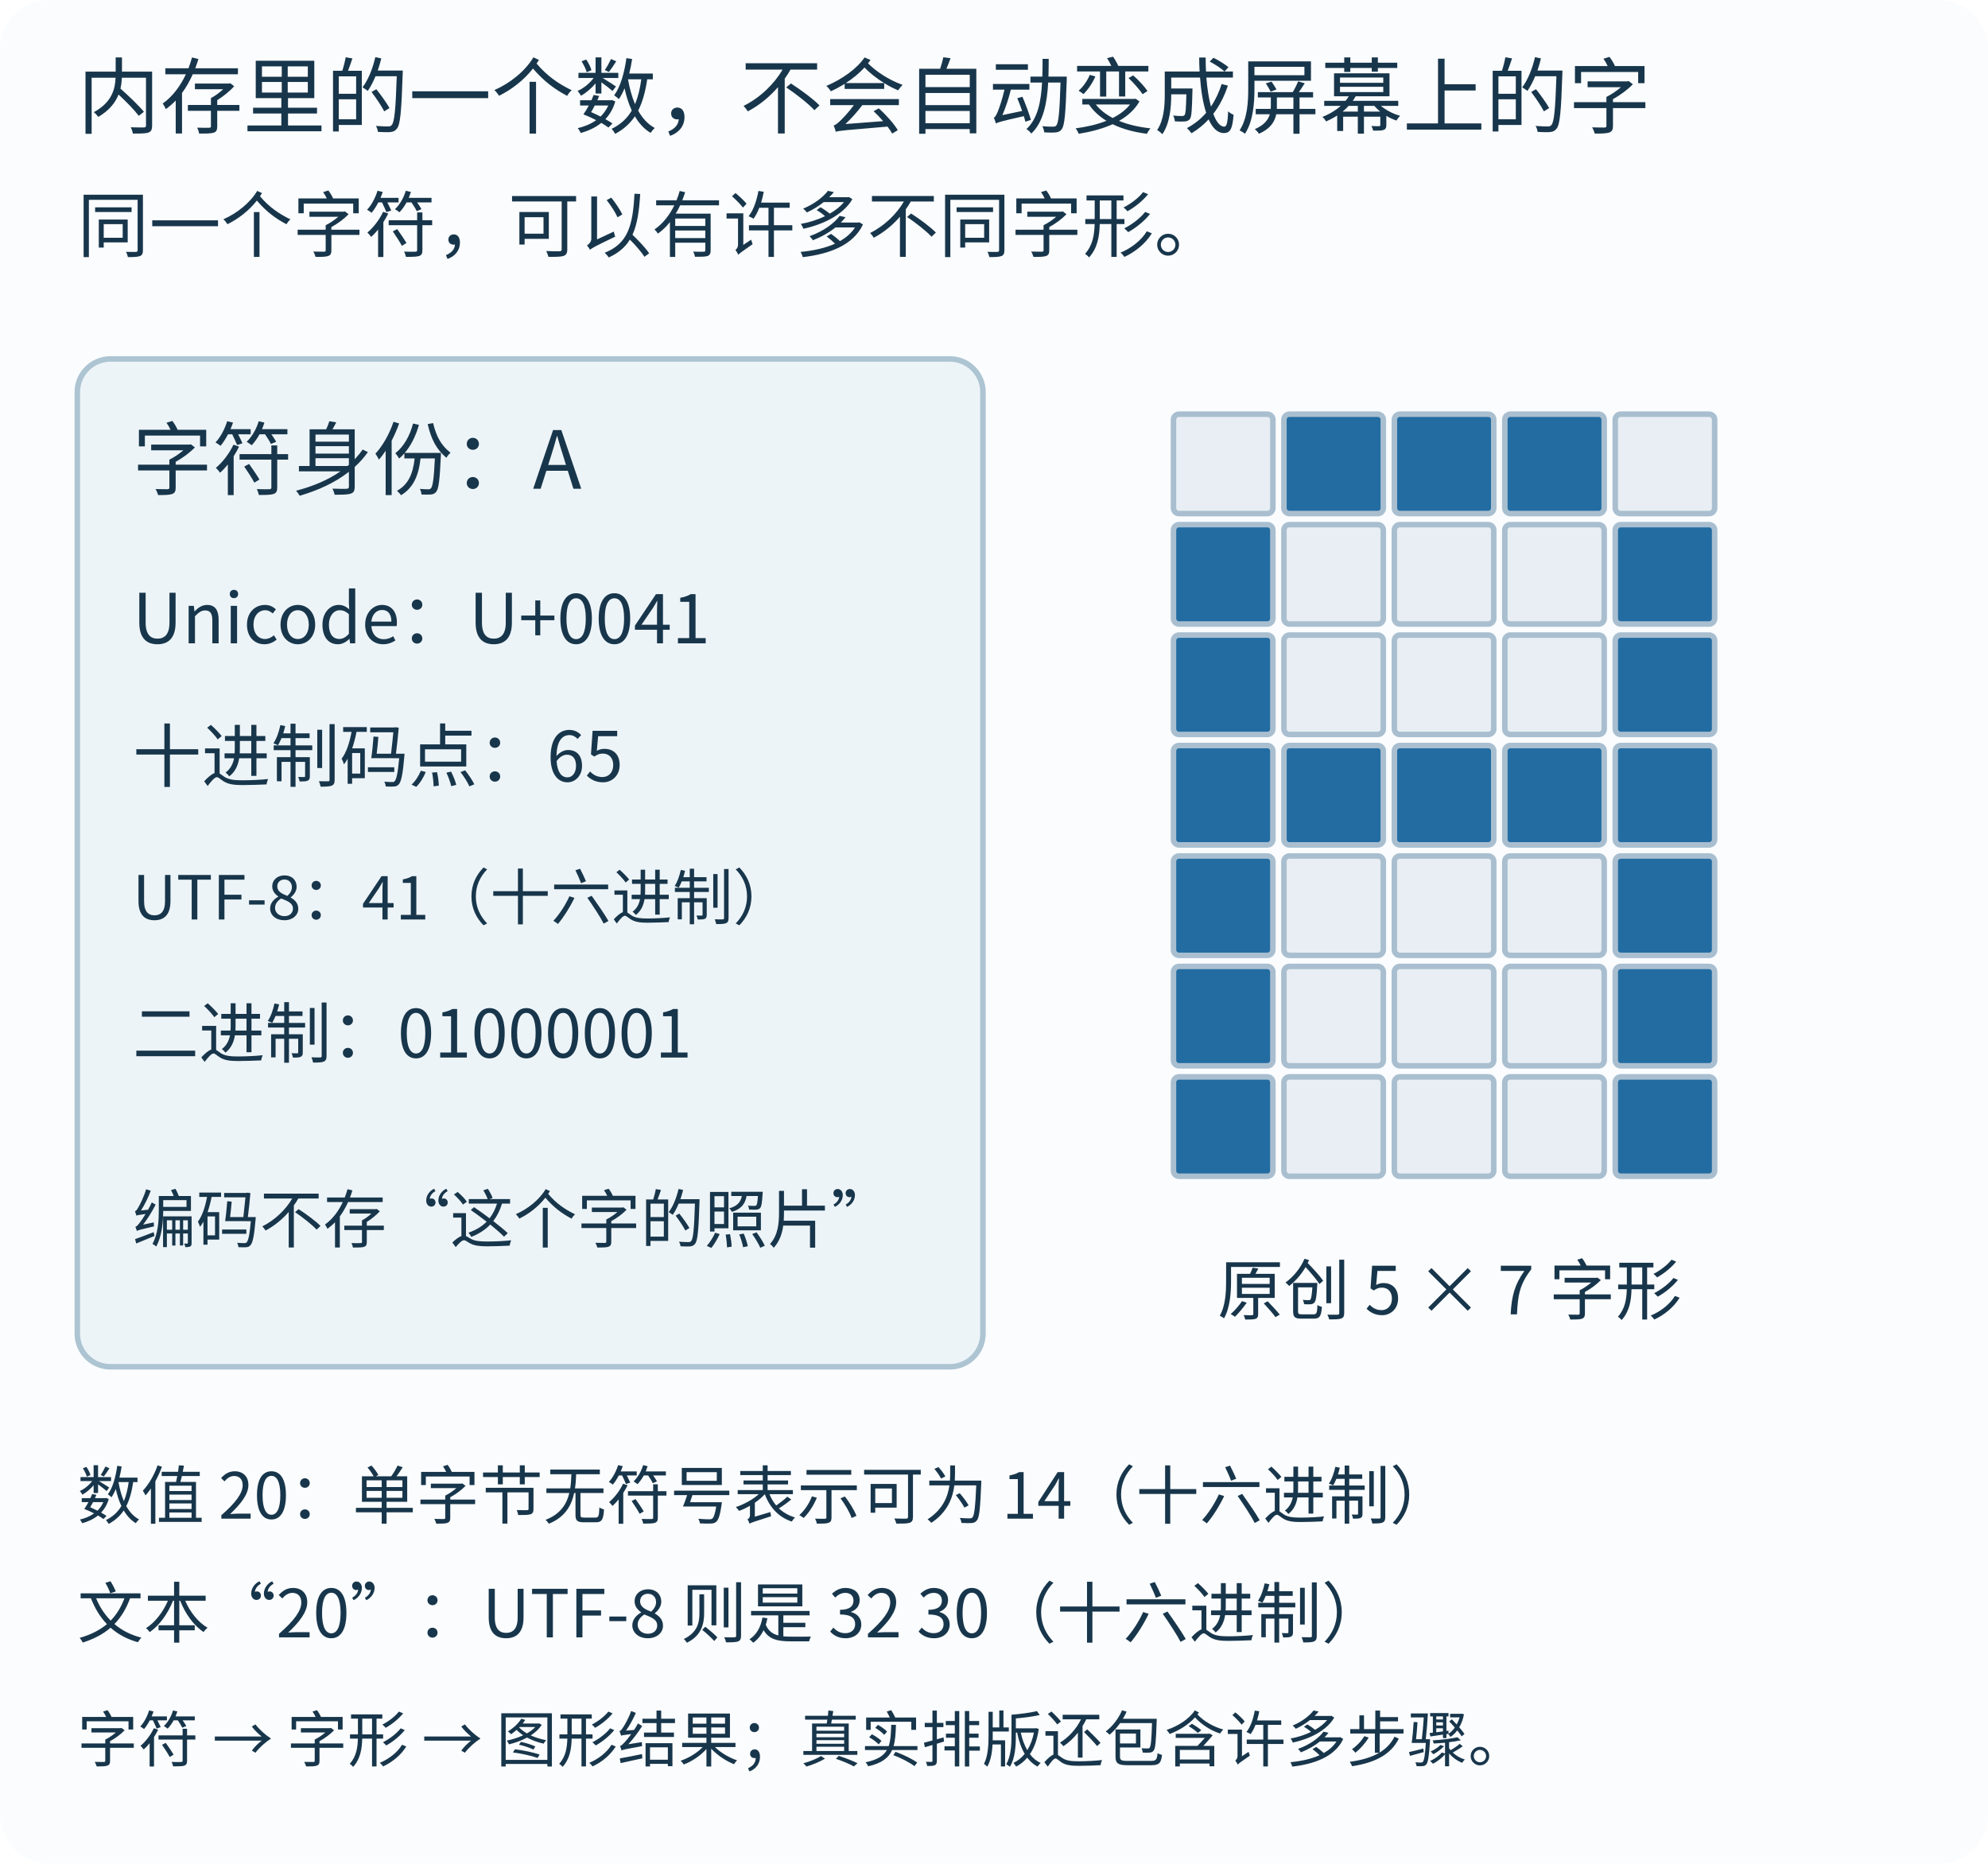
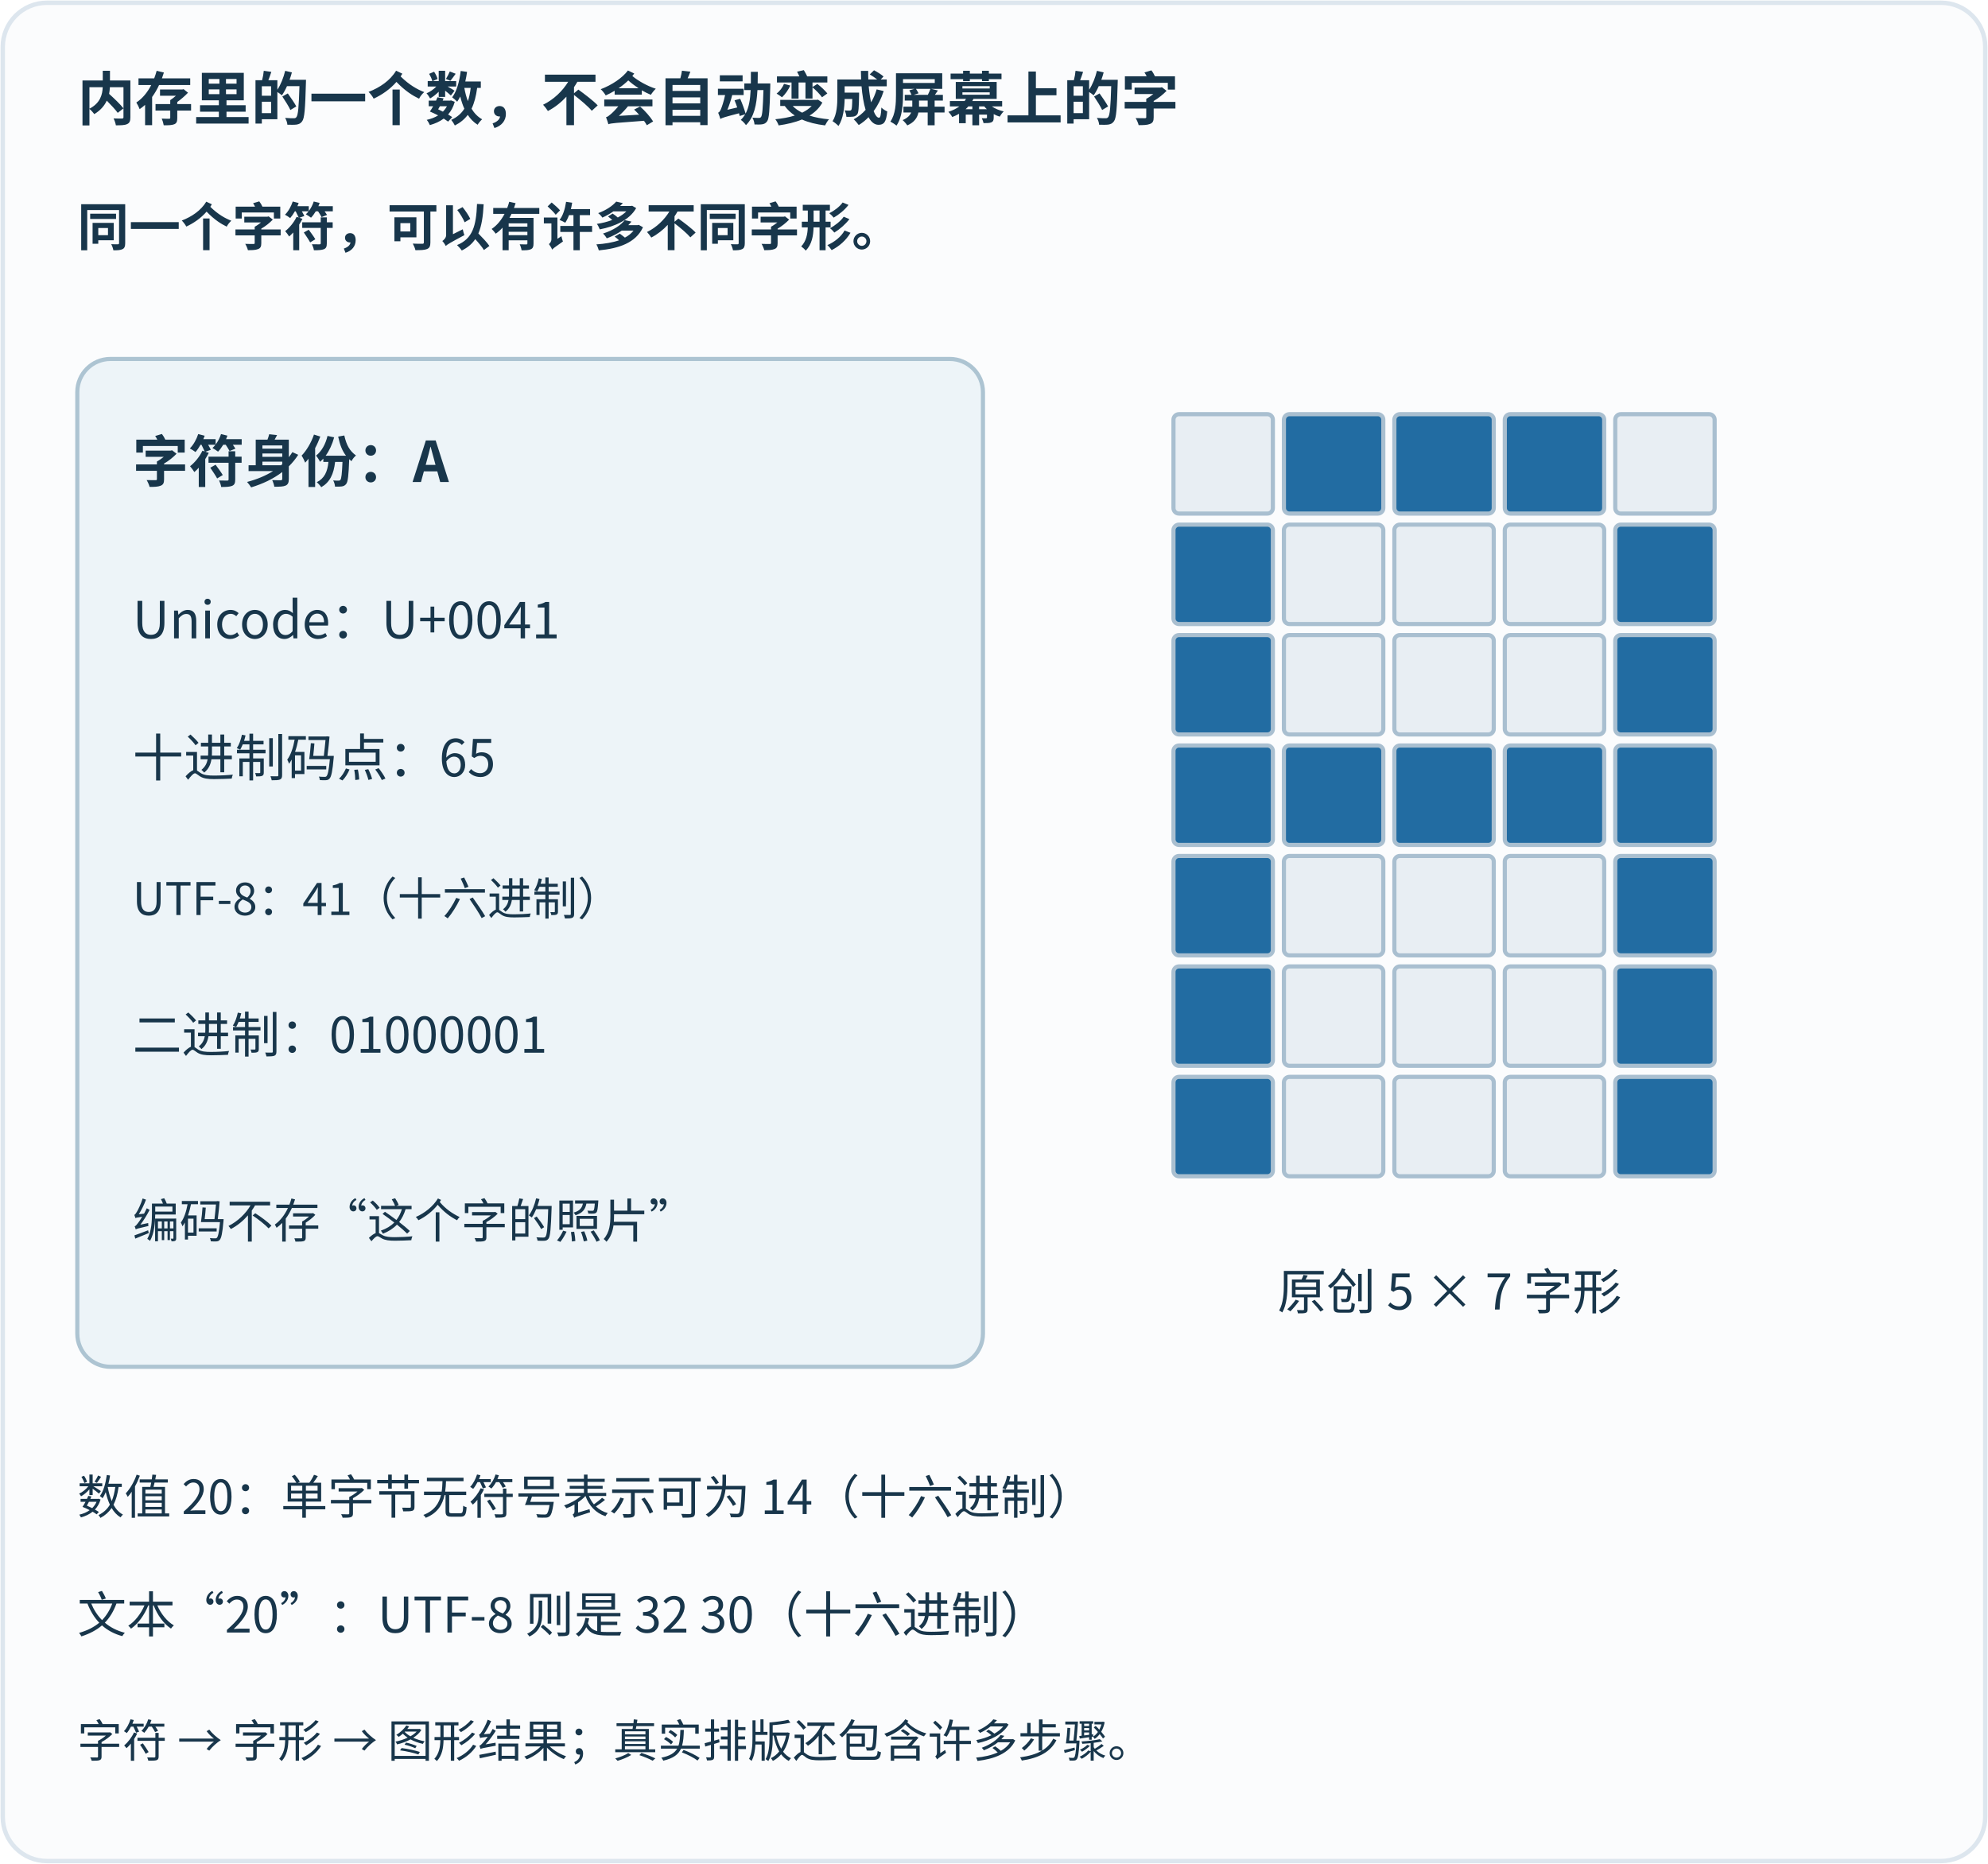
- <svg xmlns="http://www.w3.org/2000/svg" width="720" height="675" viewBox="0 0 720 675" role="img" aria-labelledby="title desc" lang="zh-CN">
+ <svg xmlns="http://www.w3.org/2000/svg" width="540" height="506.25" viewBox="0 0 540 506.25" role="img" aria-labelledby="title desc" lang="zh-CN">
  <defs>
    <marker id="arrow" markerWidth="12" markerHeight="12" refX="10" refY="6" orient="auto" markerUnits="userSpaceOnUse">
-       <path d="M1 1L10 6L1 11" fill="none" stroke="#18364b" stroke-width="2" />
+       <path d="M1 1L10 6L1 11" fill="none" stroke="#18364b" stroke-width="1.8" />
    </marker>
    <radialGradient id="cloud">
      <stop stop-color="#6da4d4" stop-opacity=".85" />
      <stop offset="1" stop-color="#6da4d4" stop-opacity=".05" />
    </radialGradient>
  </defs>
-   <style>text{font-family:"Microsoft YaHei","Noto Sans CJK SC",sans-serif}.trace{stroke-dasharray:1;stroke-dashoffset:0;animation:draw 1s linear 1 both}@keyframes draw{from{stroke-dashoffset:1}to{stroke-dashoffset:0}}@media(prefers-reduced-motion:reduce){.trace{animation:none}}</style>
-   <rect width="720" height="675" rx="18" fill="#fafcfe" />
-   <text x="28" y="46" font-size="30" fill="#18364b" text-anchor="start">内存里的一个数，不会自动变成屏幕上的字</text>
-   <text x="28" y="91" font-size="26" fill="#18364b" text-anchor="start">同一个字符，可以有许多不同字形。</text>
-   <rect x="28" y="130" width="328" height="365" rx="12" fill="#edf4f8" stroke="#adc4d2" stroke-width="2" />
-   <text x="48" y="177" font-size="29" fill="#18364b" text-anchor="start">字符身份：A</text>
-   <text x="48" y="233" font-size="25" fill="#18364b" text-anchor="start">Unicode：U+0041</text>
-   <text x="48" y="283" font-size="25" fill="#18364b" text-anchor="start">十进制码点：65</text>
-   <text x="48" y="333" font-size="22" fill="#18364b" text-anchor="start">UTF-8：41（十六进制）</text>
-   <text x="48" y="383" font-size="24" fill="#18364b" text-anchor="start">二进制：01000001</text>
-   <text x="48" y="450" font-size="23" fill="#18364b" text-anchor="start">编码不存“这个字的照片”</text>
-   <rect x="425" y="150" width="36" height="36" rx="2" fill="#e8eef3" stroke="#a9bfd0" stroke-width="2" />
-   <rect x="465" y="150" width="36" height="36" rx="2" fill="#226ca2" stroke="#a9bfd0" stroke-width="2" />
-   <rect x="505" y="150" width="36" height="36" rx="2" fill="#226ca2" stroke="#a9bfd0" stroke-width="2" />
-   <rect x="545" y="150" width="36" height="36" rx="2" fill="#226ca2" stroke="#a9bfd0" stroke-width="2" />
-   <rect x="585" y="150" width="36" height="36" rx="2" fill="#e8eef3" stroke="#a9bfd0" stroke-width="2" />
-   <rect x="425" y="190" width="36" height="36" rx="2" fill="#226ca2" stroke="#a9bfd0" stroke-width="2" />
-   <rect x="465" y="190" width="36" height="36" rx="2" fill="#e8eef3" stroke="#a9bfd0" stroke-width="2" />
-   <rect x="505" y="190" width="36" height="36" rx="2" fill="#e8eef3" stroke="#a9bfd0" stroke-width="2" />
-   <rect x="545" y="190" width="36" height="36" rx="2" fill="#e8eef3" stroke="#a9bfd0" stroke-width="2" />
-   <rect x="585" y="190" width="36" height="36" rx="2" fill="#226ca2" stroke="#a9bfd0" stroke-width="2" />
-   <rect x="425" y="230" width="36" height="36" rx="2" fill="#226ca2" stroke="#a9bfd0" stroke-width="2" />
-   <rect x="465" y="230" width="36" height="36" rx="2" fill="#e8eef3" stroke="#a9bfd0" stroke-width="2" />
-   <rect x="505" y="230" width="36" height="36" rx="2" fill="#e8eef3" stroke="#a9bfd0" stroke-width="2" />
-   <rect x="545" y="230" width="36" height="36" rx="2" fill="#e8eef3" stroke="#a9bfd0" stroke-width="2" />
-   <rect x="585" y="230" width="36" height="36" rx="2" fill="#226ca2" stroke="#a9bfd0" stroke-width="2" />
-   <rect x="425" y="270" width="36" height="36" rx="2" fill="#226ca2" stroke="#a9bfd0" stroke-width="2" />
-   <rect x="465" y="270" width="36" height="36" rx="2" fill="#226ca2" stroke="#a9bfd0" stroke-width="2" />
-   <rect x="505" y="270" width="36" height="36" rx="2" fill="#226ca2" stroke="#a9bfd0" stroke-width="2" />
-   <rect x="545" y="270" width="36" height="36" rx="2" fill="#226ca2" stroke="#a9bfd0" stroke-width="2" />
-   <rect x="585" y="270" width="36" height="36" rx="2" fill="#226ca2" stroke="#a9bfd0" stroke-width="2" />
-   <rect x="425" y="310" width="36" height="36" rx="2" fill="#226ca2" stroke="#a9bfd0" stroke-width="2" />
-   <rect x="465" y="310" width="36" height="36" rx="2" fill="#e8eef3" stroke="#a9bfd0" stroke-width="2" />
-   <rect x="505" y="310" width="36" height="36" rx="2" fill="#e8eef3" stroke="#a9bfd0" stroke-width="2" />
-   <rect x="545" y="310" width="36" height="36" rx="2" fill="#e8eef3" stroke="#a9bfd0" stroke-width="2" />
-   <rect x="585" y="310" width="36" height="36" rx="2" fill="#226ca2" stroke="#a9bfd0" stroke-width="2" />
-   <rect x="425" y="350" width="36" height="36" rx="2" fill="#226ca2" stroke="#a9bfd0" stroke-width="2" />
-   <rect x="465" y="350" width="36" height="36" rx="2" fill="#e8eef3" stroke="#a9bfd0" stroke-width="2" />
-   <rect x="505" y="350" width="36" height="36" rx="2" fill="#e8eef3" stroke="#a9bfd0" stroke-width="2" />
-   <rect x="545" y="350" width="36" height="36" rx="2" fill="#e8eef3" stroke="#a9bfd0" stroke-width="2" />
-   <rect x="585" y="350" width="36" height="36" rx="2" fill="#226ca2" stroke="#a9bfd0" stroke-width="2" />
-   <rect x="425" y="390" width="36" height="36" rx="2" fill="#226ca2" stroke="#a9bfd0" stroke-width="2" />
-   <rect x="465" y="390" width="36" height="36" rx="2" fill="#e8eef3" stroke="#a9bfd0" stroke-width="2" />
-   <rect x="505" y="390" width="36" height="36" rx="2" fill="#e8eef3" stroke="#a9bfd0" stroke-width="2" />
-   <rect x="545" y="390" width="36" height="36" rx="2" fill="#e8eef3" stroke="#a9bfd0" stroke-width="2" />
-   <rect x="585" y="390" width="36" height="36" rx="2" fill="#226ca2" stroke="#a9bfd0" stroke-width="2" />
-   <text x="525" y="476" font-size="24" fill="#18364b" text-anchor="middle">原创 5 × 7 字形</text>
-   <text x="28" y="550" font-size="23" fill="#18364b" text-anchor="start">数值 20：单字节无符号表示可为 14（十六进制）</text>
-   <text x="28" y="593" font-size="24" fill="#18364b" text-anchor="start">文本“20”：UTF-8 则是 32 30（十六进制）</text>
-   <text x="28" y="638" font-size="22" fill="#18364b" text-anchor="start">字符 → 字形 → 图形结果；真实排版还包含许多步骤。</text>
+   <style>text{font-family:"PingFang SC","Hiragino Sans GB","Microsoft YaHei","Noto Sans CJK SC",sans-serif}.trace{stroke-dasharray:1;stroke-dashoffset:0;animation:draw 1s linear 1 both}@keyframes draw{from{stroke-dashoffset:1}to{stroke-dashoffset:0}}@media(prefers-reduced-motion:reduce){.trace{animation:none}}</style>
+   <rect x="0.75" y="0.75" width="538.5" height="504.75" rx="12" fill="#fbfcfd" stroke="#dde6ee" stroke-width="1.2" />
+   <g transform="scale(0.75)">
+     <text x="28" y="43.48" font-size="21.0" fill="#18364b" text-anchor="start" font-weight="700">内存里的一个数，不会自动变成屏幕上的字</text>
+     <text x="28" y="88.96" font-size="18.7" fill="#18364b" text-anchor="start" font-weight="600">同一个字符，可以有许多不同字形。</text>
+     <rect x="28" y="130" width="328" height="365" rx="12" fill="#edf4f8" stroke="#adc4d2" stroke-width="1.5" />
+     <text x="48" y="174.56" font-size="20.3" fill="#18364b" text-anchor="start" font-weight="700">字符身份：A</text>
+     <text x="48" y="231.18" font-size="18.5" fill="#18364b" text-anchor="start">Unicode：U+0041</text>
+     <text x="48" y="281.18" font-size="18.5" fill="#18364b" text-anchor="start">十进制码点：65</text>
+     <text x="48" y="331.40" font-size="16.3" fill="#18364b" text-anchor="start">UTF-8：41（十六进制）</text>
+     <text x="48" y="381.25" font-size="17.8" fill="#18364b" text-anchor="start">二进制：01000001</text>
+     <text x="48" y="448.33" font-size="17.0" fill="#18364b" text-anchor="start">编码不存“这个字的照片”</text>
+     <rect x="425" y="150" width="36" height="36" rx="2" fill="#e8eef3" stroke="#a9bfd0" stroke-width="1.5" />
+     <rect x="465" y="150" width="36" height="36" rx="2" fill="#226ca2" stroke="#a9bfd0" stroke-width="1.5" />
+     <rect x="505" y="150" width="36" height="36" rx="2" fill="#226ca2" stroke="#a9bfd0" stroke-width="1.5" />
+     <rect x="545" y="150" width="36" height="36" rx="2" fill="#226ca2" stroke="#a9bfd0" stroke-width="1.5" />
+     <rect x="585" y="150" width="36" height="36" rx="2" fill="#e8eef3" stroke="#a9bfd0" stroke-width="1.5" />
+     <rect x="425" y="190" width="36" height="36" rx="2" fill="#226ca2" stroke="#a9bfd0" stroke-width="1.5" />
+     <rect x="465" y="190" width="36" height="36" rx="2" fill="#e8eef3" stroke="#a9bfd0" stroke-width="1.5" />
+     <rect x="505" y="190" width="36" height="36" rx="2" fill="#e8eef3" stroke="#a9bfd0" stroke-width="1.5" />
+     <rect x="545" y="190" width="36" height="36" rx="2" fill="#e8eef3" stroke="#a9bfd0" stroke-width="1.5" />
+     <rect x="585" y="190" width="36" height="36" rx="2" fill="#226ca2" stroke="#a9bfd0" stroke-width="1.5" />
+     <rect x="425" y="230" width="36" height="36" rx="2" fill="#226ca2" stroke="#a9bfd0" stroke-width="1.5" />
+     <rect x="465" y="230" width="36" height="36" rx="2" fill="#e8eef3" stroke="#a9bfd0" stroke-width="1.5" />
+     <rect x="505" y="230" width="36" height="36" rx="2" fill="#e8eef3" stroke="#a9bfd0" stroke-width="1.5" />
+     <rect x="545" y="230" width="36" height="36" rx="2" fill="#e8eef3" stroke="#a9bfd0" stroke-width="1.5" />
+     <rect x="585" y="230" width="36" height="36" rx="2" fill="#226ca2" stroke="#a9bfd0" stroke-width="1.5" />
+     <rect x="425" y="270" width="36" height="36" rx="2" fill="#226ca2" stroke="#a9bfd0" stroke-width="1.5" />
+     <rect x="465" y="270" width="36" height="36" rx="2" fill="#226ca2" stroke="#a9bfd0" stroke-width="1.5" />
+     <rect x="505" y="270" width="36" height="36" rx="2" fill="#226ca2" stroke="#a9bfd0" stroke-width="1.5" />
+     <rect x="545" y="270" width="36" height="36" rx="2" fill="#226ca2" stroke="#a9bfd0" stroke-width="1.5" />
+     <rect x="585" y="270" width="36" height="36" rx="2" fill="#226ca2" stroke="#a9bfd0" stroke-width="1.5" />
+     <rect x="425" y="310" width="36" height="36" rx="2" fill="#226ca2" stroke="#a9bfd0" stroke-width="1.5" />
+     <rect x="465" y="310" width="36" height="36" rx="2" fill="#e8eef3" stroke="#a9bfd0" stroke-width="1.5" />
+     <rect x="505" y="310" width="36" height="36" rx="2" fill="#e8eef3" stroke="#a9bfd0" stroke-width="1.5" />
+     <rect x="545" y="310" width="36" height="36" rx="2" fill="#e8eef3" stroke="#a9bfd0" stroke-width="1.5" />
+     <rect x="585" y="310" width="36" height="36" rx="2" fill="#226ca2" stroke="#a9bfd0" stroke-width="1.5" />
+     <rect x="425" y="350" width="36" height="36" rx="2" fill="#226ca2" stroke="#a9bfd0" stroke-width="1.5" />
+     <rect x="465" y="350" width="36" height="36" rx="2" fill="#e8eef3" stroke="#a9bfd0" stroke-width="1.5" />
+     <rect x="505" y="350" width="36" height="36" rx="2" fill="#e8eef3" stroke="#a9bfd0" stroke-width="1.5" />
+     <rect x="545" y="350" width="36" height="36" rx="2" fill="#e8eef3" stroke="#a9bfd0" stroke-width="1.5" />
+     <rect x="585" y="350" width="36" height="36" rx="2" fill="#226ca2" stroke="#a9bfd0" stroke-width="1.5" />
+     <rect x="425" y="390" width="36" height="36" rx="2" fill="#226ca2" stroke="#a9bfd0" stroke-width="1.5" />
+     <rect x="465" y="390" width="36" height="36" rx="2" fill="#e8eef3" stroke="#a9bfd0" stroke-width="1.5" />
+     <rect x="505" y="390" width="36" height="36" rx="2" fill="#e8eef3" stroke="#a9bfd0" stroke-width="1.5" />
+     <rect x="545" y="390" width="36" height="36" rx="2" fill="#e8eef3" stroke="#a9bfd0" stroke-width="1.5" />
+     <rect x="585" y="390" width="36" height="36" rx="2" fill="#226ca2" stroke="#a9bfd0" stroke-width="1.5" />
+     <text x="525" y="474.25" font-size="17.8" fill="#18364b" text-anchor="middle">原创 5 × 7 字形</text>
+     <text x="28" y="548.33" font-size="17.0" fill="#18364b" text-anchor="start">数值 20：单字节无符号表示可为 14（十六进制）</text>
+     <text x="28" y="591.25" font-size="17.8" fill="#18364b" text-anchor="start">文本“20”：UTF-8 则是 32 30（十六进制）</text>
+     <text x="28" y="636.40" font-size="16.3" fill="#18364b" text-anchor="start">字符 → 字形 → 图形结果；真实排版还包含许多步骤。</text>
+   </g>
</svg>
